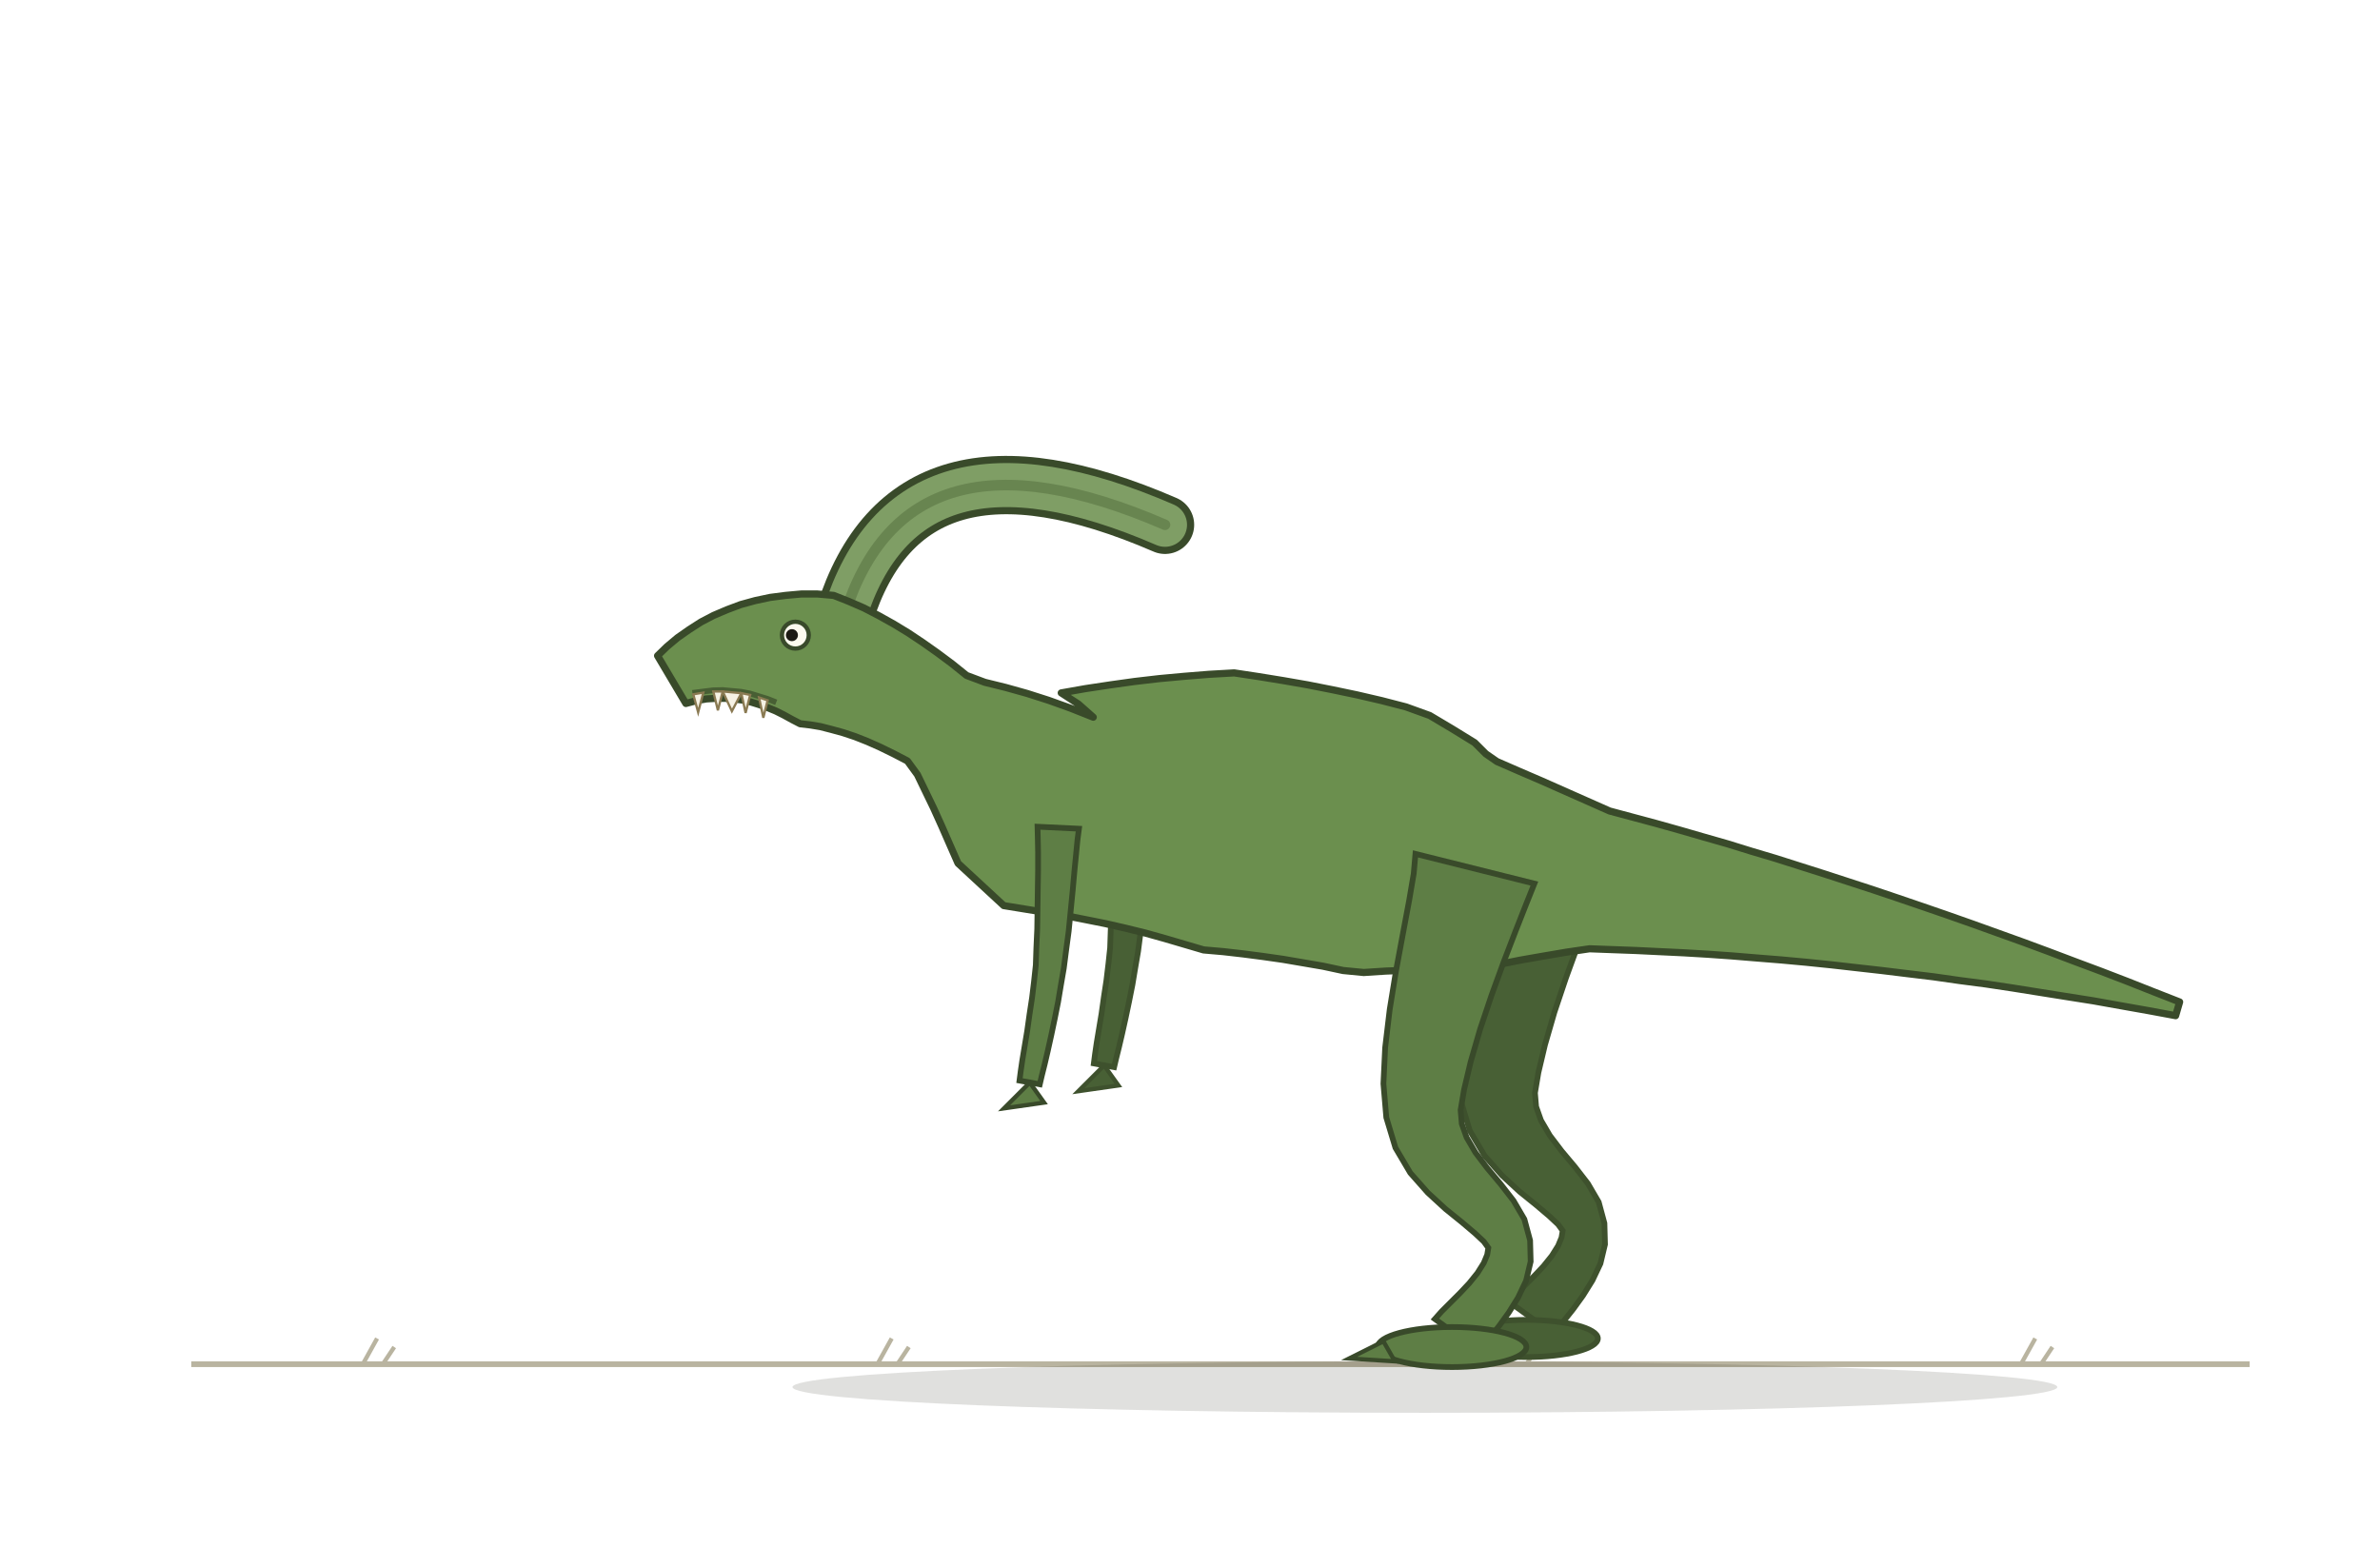
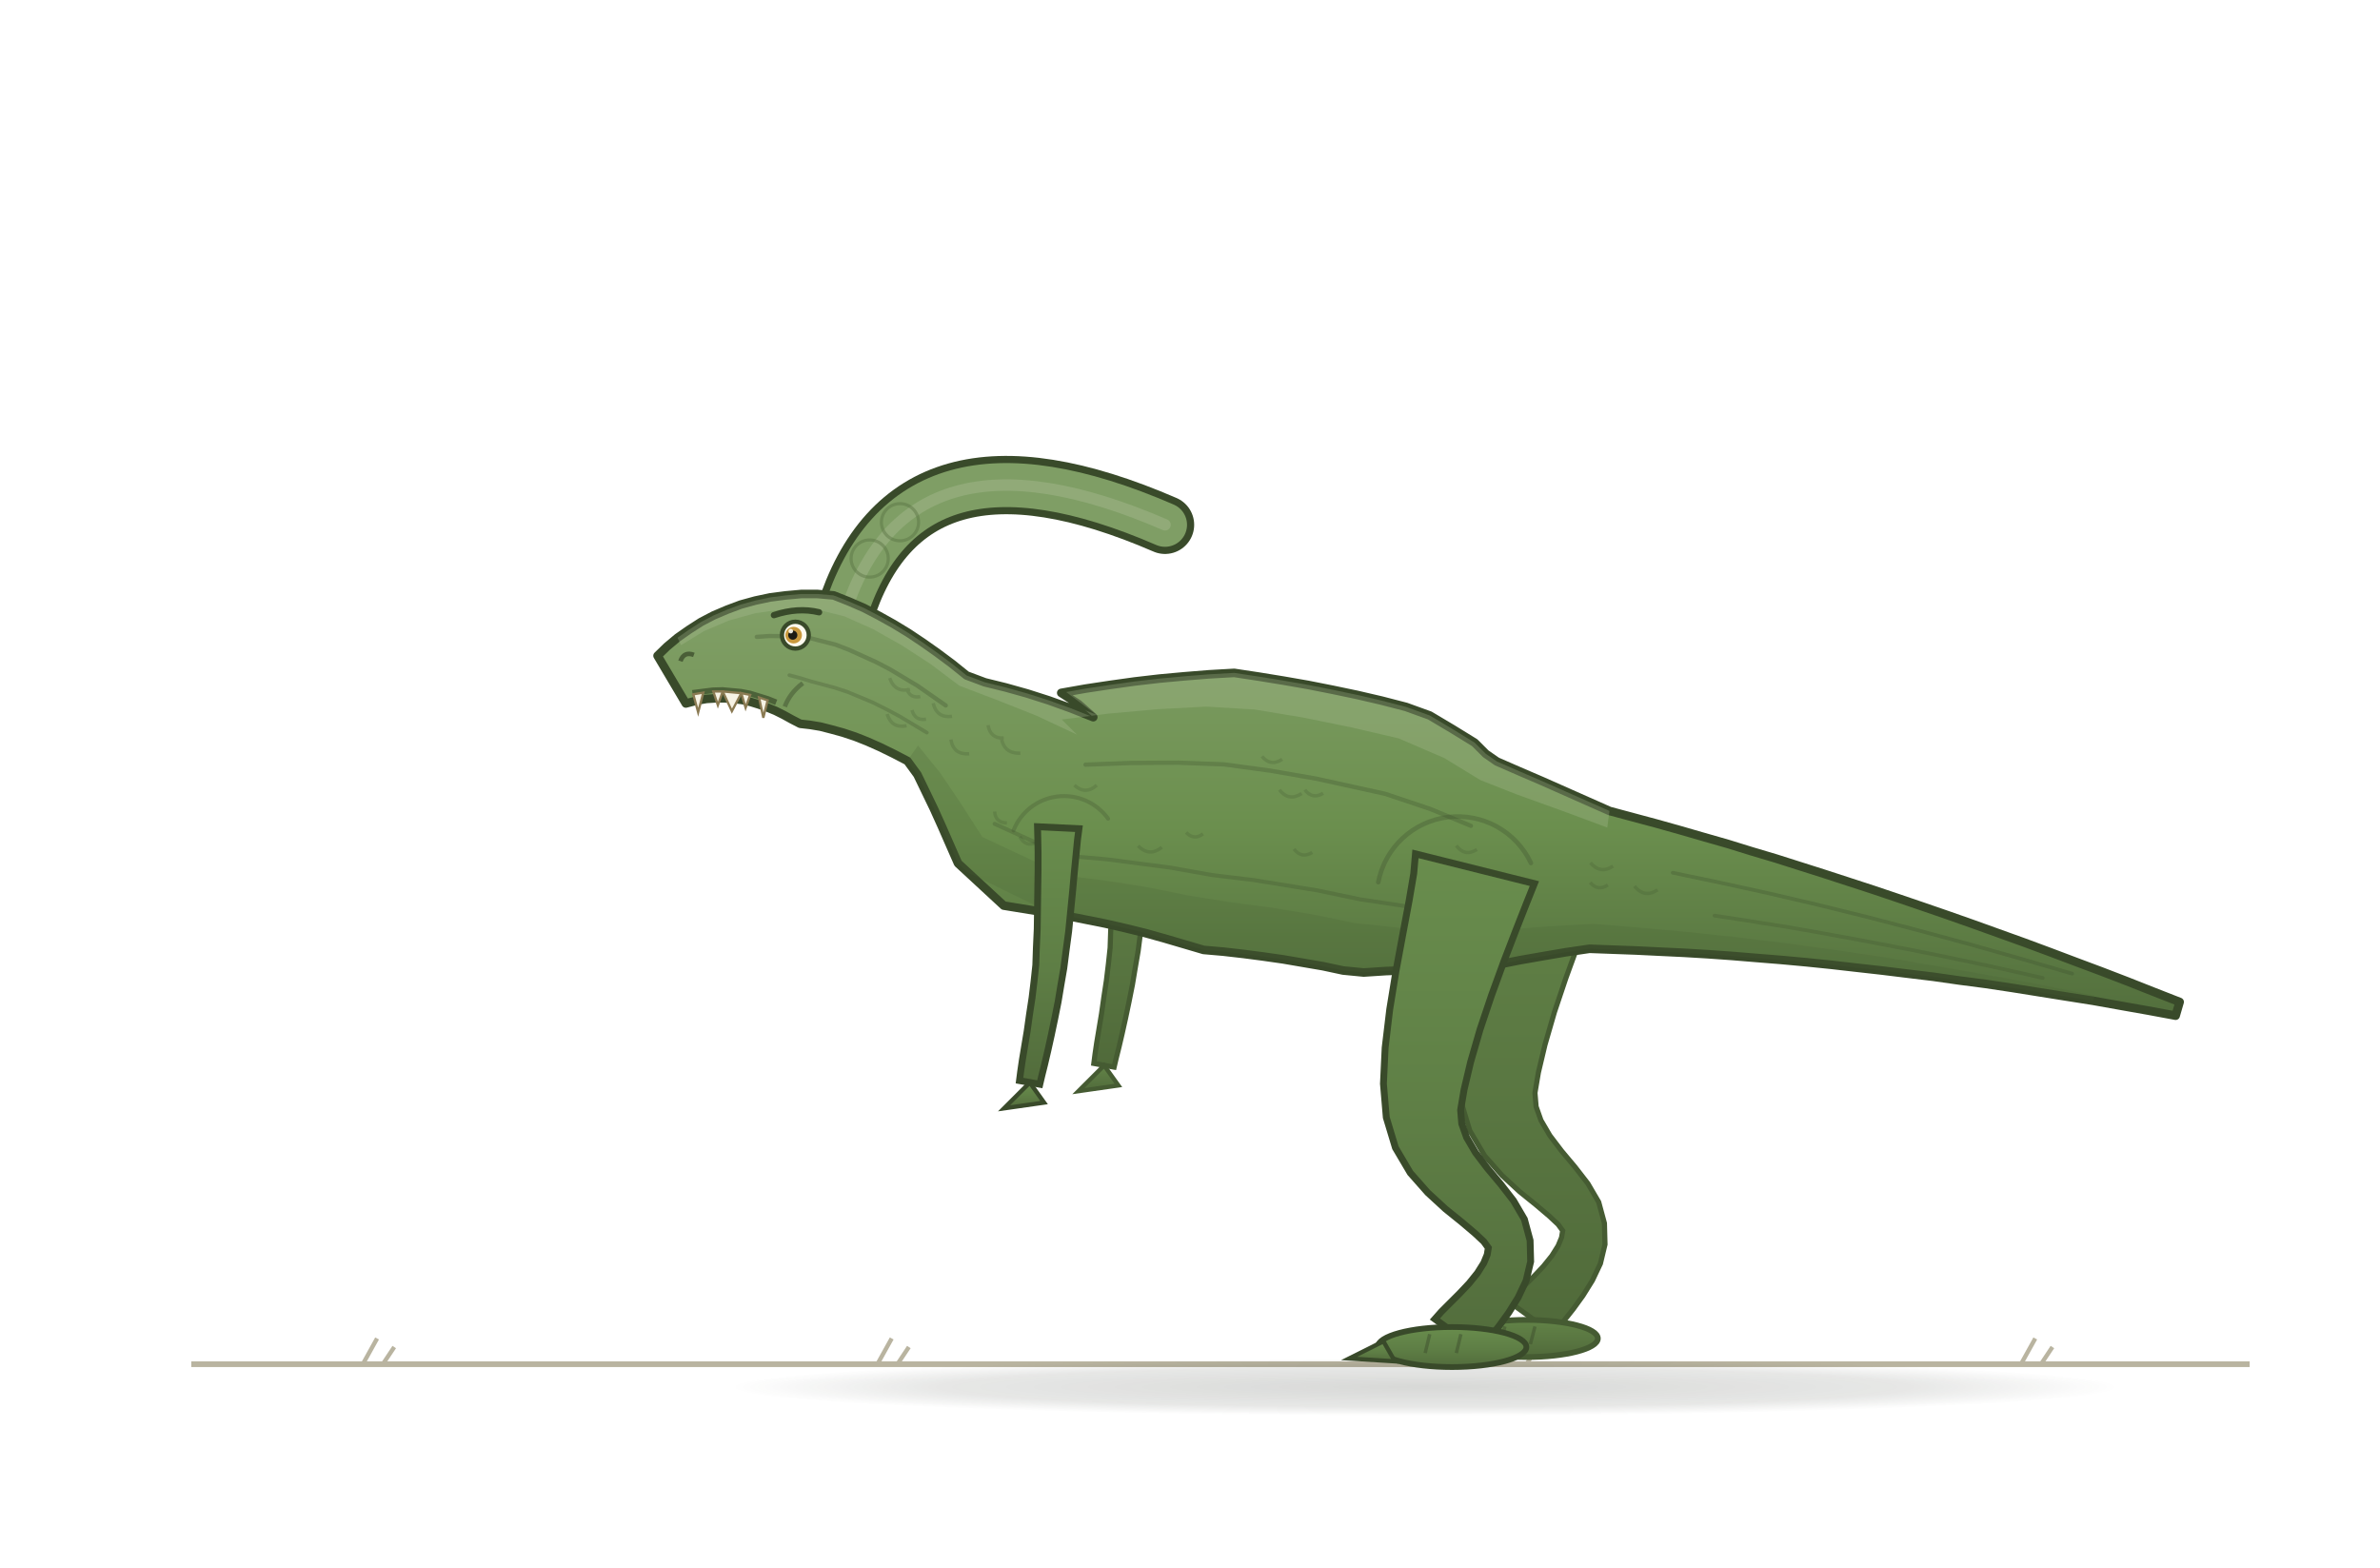
<svg xmlns="http://www.w3.org/2000/svg" viewBox="0 0 820 540" role="img" aria-label="Tyrannolophus, a hybrid dinosaur">
  <g transform="translate(453.3 470) scale(0.985) translate(-453.3 -470)">
+     <defs>
+       <clipPath id="bod-mix-rex-parasaurolophus">
+         <path d="M755.5 343.3L746.3 339.7L737.2 336.1L728.1 332.6L719 329.2L710 325.8L701.1 322.5L692.2 319.3L683.3 316.1L674.5 313L665.8 310L657 307L648.4 304.1L639.8 301.3L631.2 298.5L622.7 295.8L614.2 293.1L605.8 290.6L597.4 288L589 285.6L580.7 283.2L572.5 280.9L564.3 278.7L556.1 276.5L548.2 273L540.3 269.5L532.4 266L524.5 262.6L516.7 259.2L512.8 256.5L508.9 252.6L501.1 247.8L493.2 243.1L484.9 240.1L476.4 237.9L467.8 235.9L459.2 234.1L450.6 232.4L442 230.9L433.4 229.5L424.8 228.2L416 228.7L407.3 229.4L398.6 230.2L390 231.2L381.4 232.4L372.8 233.7L364.3 235.2L370.3 239.1L375.5 243.7L367.7 240.6L359.9 237.8L352.4 235.4L344.9 233.3L337.6 231.5L331.2 229.1L326.1 225L321 221.2L315.9 217.6L310.8 214.2L305.7 211.1L300.5 208.2L295.3 205.5L290 203.2L284.7 201.1L279 200.6L273.4 200.6L267.9 201.1L262.5 201.8L257.3 202.9L252.2 204.3L247.4 206.1L242.7 208.1L238.3 210.4L234.1 213.1L230.1 215.9L226.4 219L223.1 222.2L233 238.9L236.8 237.9L240.2 237.3L243.5 237.1L246.7 237.1L249.8 237.3L252.8 237.7L255.8 238.4L258.7 239.3L261.5 240.3L264.4 241.5L267.2 242.9L270.1 244.5L273 246L276.5 246.4L280.1 247L284 248L288 249.1L292.2 250.5L296.5 252.2L301 254.2L305.7 256.5L310.5 259L314 263.8L316.8 269.6L319.7 275.6L322.5 281.8L325.3 288.2L328.2 294.8L344.2 309.6L365.7 313.1L372.8 314.5L379.8 315.9L386.8 317.5L393.7 319.2L400.5 321.1L407.3 323.1L414.1 325.1L421 325.7L428 326.5L434.9 327.4L441.9 328.4L448.9 329.6L455.9 330.8L462.9 332.3L470.1 333L477.8 332.5L485.5 332.2L497.2 333L508.9 331.9L516.7 330.3L524.7 328.7L532.7 327.3L540.9 325.9L549.1 324.7L557.2 325L565.4 325.3L573.6 325.7L582 326.1L590.4 326.6L598.9 327.2L607.4 327.9L616.1 328.6L624.8 329.4L633.6 330.3L642.4 331.3L651.3 332.3L660.3 333.4L669.4 334.5L678.5 335.8L687.7 337L697 338.4L706.4 339.9L715.8 341.4L725.3 342.9L734.8 344.6L744.4 346.3L754.1 348.1Z" />
+       </clipPath>
+       <linearGradient id="gb-mix-rex-parasaurolophus" x1="0" y1="0" x2="0" y2="1">
+         <stop offset="0" stop-color="#82a068" />
+         <stop offset="0.55" stop-color="#6b8f4e" />
+         <stop offset="1" stop-color="#536f3d" />
+       </linearGradient>
+       <linearGradient id="gl-mix-rex-parasaurolophus" x1="0" y1="0" x2="0" y2="1">
+         <stop offset="0" stop-color="#698d4d" />
+         <stop offset="0.55" stop-color="#5e7e45" />
+         <stop offset="1" stop-color="#526c3c" />
+       </linearGradient>
+       <linearGradient id="gf-mix-rex-parasaurolophus" x1="0" y1="0" x2="0" y2="1">
+         <stop offset="0" stop-color="#628347" />
+         <stop offset="0.55" stop-color="#597641" />
+         <stop offset="1" stop-color="#506a3a" />
+       </linearGradient>
+       <radialGradient id="sh-mix-rex-parasaurolophus">
+         <stop offset="0" stop-color="#23281e" stop-opacity="0.18" />
+         <stop offset="0.7" stop-color="#23281e" stop-opacity="0.11" />
+         <stop offset="1" stop-color="#23281e" stop-opacity="0" />
+       </radialGradient>
+     </defs>
    <line x1="60" y1="470" x2="780" y2="470" stroke="#b9b4a0" stroke-width="2" />
    <path d="M120 470l5 -9 M127 470l4 -6" stroke="#b9b4a0" stroke-width="1.5" fill="none" />
    <path d="M300 470l5 -9 M307 470l4 -6" stroke="#b9b4a0" stroke-width="1.5" fill="none" />
    <path d="M520 470l5 -9 M527 470l4 -6" stroke="#b9b4a0" stroke-width="1.5" fill="none" />
    <path d="M700 470l5 -9 M707 470l4 -6" stroke="#b9b4a0" stroke-width="1.5" fill="none" />
-     <ellipse cx="491.5" cy="478" rx="221.2" ry="9" fill="rgba(30,30,20,0.14)" />
-     <path d="M514.2 285.5L513.6 292.4L512 301.8L509.8 313.5L507.4 326.4L505.2 339.9L503.6 353.3L503 365.9L504 377.7L507.2 388.3L512.4 397.1L518.5 404L524.7 409.7L530.4 414.3L535 418.2L538.1 421.1L539.7 423.3L539.3 425.7L538.1 428.6L535.9 432.1L533 435.7L529.7 439.2L526.4 442.5L523.3 445.6L521 448.2L537 459.8L538.2 457.6L540.3 454.6L543.4 450.7L546.8 446L550.1 440.7L552.9 434.8L554.5 428.1L554.3 420.7L552.3 413.3L548.5 406.8L544 401L539.3 395.4L535.2 390L532.1 384.7L530.4 379.9L530 375.1L531.2 368L533.5 358.3L536.8 346.9L540.8 335L545.1 323.2L549.3 312.3L553 302.9L555.8 295.9Z" fill="#486035" stroke="#3e512d" stroke-width="2" />
-     <ellipse cx="527" cy="461" rx="25" ry="6.5" fill="#486035" stroke="#3e512d" stroke-width="2" />
-     <path d="M382 276L382.1 279.8L382.2 285L382.2 291.1L382.1 297.8L382 304.8L381.9 311.8L381.6 318.4L381.4 324.4L380.8 330L380.1 335.8L379.2 341.7L378.4 347.4L377.5 352.8L376.7 357.6L376.1 361.7L375.7 364.8L382.8 366.1L383.5 363.1L384.5 359.1L385.6 354.4L386.8 349L388 343.3L389.2 337.3L390.2 331.3L391.2 325.5L392 319.3L392.9 312.6L393.6 305.5L394.3 298.4L394.9 291.7L395.5 285.6L396 280.5L396.5 276.7Z" fill="#486035" stroke="#3e512d" stroke-width="2" />
-     <path d="M379.3 365.5L370.3 374.5L384.3 372.5Z" fill="#486035" stroke="#3e512d" stroke-width="1.5" />
+     <ellipse cx="491.5" cy="478" rx="242.3" ry="10" fill="url(#sh-mix-rex-parasaurolophus)" />
+     <path d="M514.2 285.5L513.6 292.4L512 301.8L509.8 313.5L507.4 326.4L505.2 339.9L503.6 353.3L503 365.9L504 377.7L507.2 388.3L512.4 397.1L518.5 404L524.7 409.7L530.4 414.3L535 418.2L538.1 421.1L539.7 423.3L539.3 425.7L538.1 428.6L535.9 432.1L533 435.7L529.7 439.2L526.4 442.5L523.3 445.6L521 448.2L537 459.8L538.2 457.6L540.3 454.6L543.4 450.7L546.8 446L550.1 440.7L552.9 434.8L554.5 428.1L554.3 420.7L552.3 413.3L548.5 406.8L544 401L539.3 395.4L535.2 390L532.1 384.7L530.4 379.9L530 375.1L531.2 368L533.5 358.3L536.8 346.9L540.8 335L545.1 323.2L549.3 312.3L553 302.9L555.8 295.9Z" fill="url(#gf-mix-rex-parasaurolophus)" stroke="#455b32" stroke-width="1.8" />
+     <ellipse cx="527" cy="461" rx="25" ry="6.5" fill="url(#gf-mix-rex-parasaurolophus)" stroke="#455b32" stroke-width="2" />
+     <path d="M519.5 456.8L517.9 463M530 456.8L528.4 463" fill="none" stroke="#394a2a" stroke-width="1.2" opacity="0.45" />
+     <path d="M382 276L382.1 279.8L382.2 285L382.2 291.1L382.1 297.8L382 304.8L381.9 311.8L381.6 318.4L381.4 324.4L380.8 330L380.1 335.8L379.2 341.7L378.4 347.4L377.5 352.8L376.7 357.6L376.1 361.7L375.7 364.8L382.8 366.1L383.5 363.1L384.5 359.1L385.6 354.4L386.8 349L388 343.3L389.2 337.3L390.2 331.3L391.2 325.5L392 319.3L392.9 312.6L393.6 305.5L394.3 298.4L394.9 291.7L395.5 285.6L396 280.5L396.5 276.7Z" fill="url(#gf-mix-rex-parasaurolophus)" stroke="#455b32" stroke-width="1.8" />
+     <path d="M379.3 365.5L370.3 374.5L384.3 372.5Z" fill="url(#gf-mix-rex-parasaurolophus)" stroke="#455b32" stroke-width="1.5" />
    <path d="M288.5 207.9Q310.6 137.4 400.6 176.4" fill="none" stroke="#394a2a" stroke-width="20.4" stroke-linecap="round" />
    <path d="M288.5 207.9Q310.6 137.4 400.6 176.4" fill="none" stroke="#7f9e65" stroke-width="15.4" stroke-linecap="round" />
-     <path d="M288.5 207.9Q310.6 137.4 400.6 176.4" fill="none" stroke="#526c3c" stroke-width="3.7" stroke-linecap="round" opacity="0.5" />
-     <defs>
-       <clipPath id="bod-mix-rex-parasaurolophus">
-         <path d="M755.5 343.3L746.3 339.7L737.2 336.1L728.1 332.6L719 329.2L710 325.8L701.1 322.5L692.2 319.3L683.3 316.1L674.5 313L665.8 310L657 307L648.4 304.1L639.8 301.3L631.2 298.5L622.7 295.8L614.2 293.1L605.8 290.6L597.4 288L589 285.6L580.7 283.2L572.5 280.9L564.3 278.7L556.1 276.5L548.2 273L540.3 269.5L532.4 266L524.5 262.6L516.7 259.2L512.8 256.5L508.9 252.6L501.1 247.8L493.2 243.1L484.9 240.1L476.4 237.9L467.8 235.9L459.2 234.1L450.6 232.4L442 230.9L433.4 229.5L424.8 228.2L416 228.7L407.3 229.4L398.6 230.2L390 231.2L381.4 232.4L372.8 233.7L364.3 235.2L370.3 239.1L375.5 243.7L367.7 240.6L359.9 237.8L352.4 235.4L344.9 233.3L337.6 231.5L331.2 229.1L326.1 225L321 221.2L315.9 217.6L310.8 214.2L305.7 211.1L300.5 208.2L295.3 205.5L290 203.2L284.7 201.1L279 200.6L273.4 200.6L267.9 201.1L262.5 201.8L257.3 202.9L252.2 204.3L247.4 206.1L242.7 208.1L238.3 210.4L234.1 213.1L230.1 215.9L226.4 219L223.1 222.2L233 238.9L236.8 237.9L240.2 237.3L243.5 237.1L246.7 237.1L249.8 237.3L252.8 237.7L255.8 238.4L258.7 239.3L261.5 240.3L264.4 241.5L267.2 242.9L270.1 244.5L273 246L276.5 246.4L280.1 247L284 248L288 249.1L292.2 250.5L296.5 252.2L301 254.2L305.7 256.5L310.5 259L314 263.8L316.8 269.6L319.7 275.6L322.5 281.8L325.3 288.2L328.2 294.8L344.2 309.6L365.7 313.1L372.8 314.5L379.8 315.9L386.8 317.5L393.7 319.2L400.5 321.1L407.3 323.1L414.1 325.1L421 325.7L428 326.5L434.9 327.4L441.9 328.4L448.9 329.6L455.9 330.8L462.9 332.3L470.1 333L477.8 332.5L485.5 332.2L497.2 333L508.9 331.9L516.7 330.3L524.7 328.7L532.7 327.3L540.9 325.9L549.1 324.7L557.2 325L565.4 325.3L573.6 325.7L582 326.1L590.4 326.6L598.9 327.2L607.4 327.9L616.1 328.6L624.8 329.4L633.6 330.3L642.4 331.3L651.3 332.3L660.3 333.4L669.4 334.5L678.5 335.8L687.7 337L697 338.4L706.4 339.9L715.8 341.4L725.3 342.9L734.8 344.6L744.4 346.3L754.1 348.1Z" />
-       </clipPath>
-     </defs>
-     <path d="M755.5 343.3L746.3 339.7L737.2 336.1L728.1 332.6L719 329.2L710 325.8L701.1 322.5L692.2 319.3L683.3 316.1L674.5 313L665.8 310L657 307L648.4 304.1L639.8 301.3L631.2 298.5L622.7 295.8L614.2 293.1L605.8 290.6L597.4 288L589 285.6L580.7 283.2L572.5 280.9L564.3 278.7L556.1 276.5L548.2 273L540.3 269.5L532.4 266L524.5 262.6L516.7 259.2L512.8 256.5L508.9 252.6L501.1 247.8L493.2 243.1L484.9 240.1L476.4 237.9L467.8 235.9L459.2 234.1L450.6 232.4L442 230.9L433.4 229.5L424.8 228.2L416 228.7L407.3 229.4L398.6 230.2L390 231.2L381.4 232.4L372.8 233.7L364.3 235.2L370.3 239.1L375.5 243.7L367.7 240.6L359.9 237.8L352.4 235.4L344.9 233.3L337.6 231.5L331.2 229.1L326.1 225L321 221.2L315.9 217.6L310.8 214.2L305.7 211.1L300.5 208.2L295.3 205.5L290 203.2L284.7 201.1L279 200.6L273.4 200.6L267.9 201.1L262.5 201.8L257.3 202.9L252.2 204.3L247.4 206.1L242.7 208.1L238.3 210.4L234.1 213.1L230.1 215.9L226.4 219L223.1 222.2L233 238.9L236.8 237.9L240.2 237.3L243.5 237.1L246.7 237.1L249.8 237.3L252.8 237.7L255.8 238.4L258.7 239.3L261.5 240.3L264.4 241.5L267.2 242.9L270.1 244.5L273 246L276.5 246.4L280.1 247L284 248L288 249.1L292.2 250.5L296.5 252.2L301 254.2L305.7 256.5L310.5 259L314 263.8L316.8 269.6L319.7 275.6L322.5 281.8L325.3 288.2L328.2 294.8L344.2 309.6L365.7 313.1L372.8 314.5L379.8 315.9L386.8 317.5L393.7 319.2L400.5 321.1L407.3 323.1L414.1 325.1L421 325.7L428 326.5L434.9 327.4L441.9 328.4L448.9 329.6L455.9 330.8L462.9 332.3L470.1 333L477.8 332.5L485.5 332.2L497.2 333L508.9 331.9L516.7 330.3L524.7 328.7L532.7 327.3L540.9 325.9L549.1 324.7L557.2 325L565.4 325.3L573.6 325.7L582 326.1L590.4 326.6L598.9 327.2L607.4 327.9L616.1 328.6L624.8 329.4L633.6 330.3L642.4 331.3L651.3 332.3L660.3 333.4L669.4 334.5L678.5 335.8L687.7 337L697 338.4L706.4 339.9L715.8 341.4L725.3 342.9L734.8 344.6L744.4 346.3L754.1 348.1Z" fill="#6b8f4e" stroke="#394a2a" stroke-width="2.5" stroke-linejoin="round" />
+     <path d="M288.5 207.9Q310.6 137.4 400.6 176.4" fill="none" stroke="#9cb385" stroke-width="4" stroke-linecap="round" opacity="0.6" />
+     <circle cx="297.3" cy="188.2" r="6.5" fill="none" stroke="#526c3c" stroke-width="1.1" opacity="0.4" />
+     <circle cx="307.9" cy="175.5" r="6.5" fill="none" stroke="#526c3c" stroke-width="1.1" opacity="0.4" />
+     <path d="M755.5 343.3L746.3 339.7L737.2 336.1L728.1 332.6L719 329.2L710 325.8L701.1 322.5L692.2 319.3L683.3 316.1L674.5 313L665.8 310L657 307L648.4 304.1L639.8 301.3L631.2 298.5L622.7 295.8L614.2 293.1L605.8 290.6L597.4 288L589 285.6L580.7 283.2L572.5 280.9L564.3 278.7L556.1 276.5L548.2 273L540.3 269.5L532.4 266L524.5 262.6L516.7 259.2L512.8 256.5L508.9 252.6L501.1 247.8L493.2 243.1L484.9 240.1L476.4 237.9L467.8 235.9L459.2 234.1L450.6 232.4L442 230.9L433.4 229.5L424.8 228.2L416 228.7L407.3 229.4L398.6 230.2L390 231.2L381.4 232.4L372.8 233.7L364.3 235.2L370.3 239.1L375.5 243.7L367.7 240.6L359.9 237.8L352.4 235.4L344.9 233.3L337.6 231.5L331.2 229.1L326.1 225L321 221.2L315.9 217.6L310.8 214.2L305.7 211.1L300.5 208.2L295.3 205.5L290 203.2L284.7 201.1L279 200.6L273.4 200.6L267.9 201.1L262.5 201.8L257.3 202.9L252.2 204.3L247.4 206.1L242.7 208.1L238.3 210.4L234.1 213.1L230.1 215.9L226.4 219L223.1 222.2L233 238.9L236.8 237.9L240.2 237.3L243.5 237.1L246.7 237.1L249.8 237.3L252.8 237.7L255.8 238.4L258.7 239.3L261.5 240.3L264.4 241.5L267.2 242.9L270.1 244.5L273 246L276.5 246.4L280.1 247L284 248L288 249.1L292.2 250.5L296.5 252.2L301 254.2L305.7 256.5L310.5 259L314 263.8L316.8 269.6L319.7 275.6L322.5 281.8L325.3 288.2L328.2 294.8L344.2 309.6L365.7 313.1L372.8 314.5L379.8 315.9L386.8 317.5L393.7 319.2L400.5 321.1L407.3 323.1L414.1 325.1L421 325.7L428 326.5L434.9 327.4L441.9 328.4L448.9 329.6L455.9 330.8L462.9 332.3L470.1 333L477.8 332.5L485.5 332.2L497.2 333L508.9 331.9L516.7 330.3L524.7 328.7L532.7 327.3L540.9 325.9L549.1 324.7L557.2 325L565.4 325.3L573.6 325.7L582 326.1L590.4 326.6L598.9 327.2L607.4 327.9L616.1 328.6L624.8 329.4L633.6 330.3L642.4 331.3L651.3 332.3L660.3 333.4L669.4 334.5L678.5 335.8L687.7 337L697 338.4L706.4 339.9L715.8 341.4L725.3 342.9L734.8 344.6L744.4 346.3L754.1 348.1Z" fill="url(#gb-mix-rex-parasaurolophus)" stroke="#394a2a" stroke-width="3" stroke-linejoin="round" />
+     <g clip-path="url(#bod-mix-rex-parasaurolophus)">
+       <path d="M725.2 343.1L706.3 340.1L687.6 337.4L669.3 335L651.2 332.8L633.4 330.9L615.9 329.3L598.7 328L581.8 326.9L565.2 326.2L548.9 325.7L532.6 328.4L516.6 331.6L496.9 334.5L477.3 334.2L462.5 334.1L448.5 331.4L434.6 329.3L420.8 327.6L407.2 324.9L393.6 321L379.8 317.6L365.8 314.7L327.3 295.9L321.8 282.7L316.3 270.3L310 259.6L314.2 253.6L321.9 263.1L329.2 273.9L336.7 285.6L365.5 299.1L380.1 300.9L394.6 303.2L408.9 306.1L423.3 308.4L437.8 310.3L452.3 312.7L466.9 315.7L482 317.3L500 319.2L518.1 318.1L534.1 316.9L550.3 316L566.7 317.3L583.2 318.8L600.1 320.6L617.3 322.7L634.7 325.1L652.4 327.7L670.3 330.7L688.5 333.9L707 337.3L725.8 341.1Z" fill="#475d34" opacity="0.2" />
+       <path d="M556.2 275.5L540.4 268.3L524.7 261.2L513.1 255L501.6 246.1L485.3 238.2L468.2 234.1L451 230.5L433.7 227.5L416.2 226.8L398.7 228.4L381.4 230.7L364.3 233.6L376.4 242.7L360.7 236.9L345.5 232.5L331.6 228.5L321.4 220.5L311.2 213.5L300.8 207.4L290.3 202.3L279.2 199.7L267.9 200.3L257.2 202.2L247.3 205.4L238.1 209.9L229.9 215.5L231.3 218.5L239.3 213.6L248 209.9L257.4 207.3L267.5 205.9L277.9 205.8L288.4 208.4L298.5 212.9L308.6 218.6L318.6 225.1L328.7 232.7L341.6 237.6L355.5 243.1L369.8 249.8L364.5 244.5L381.2 242.4L398 240.9L415 240L431.9 241L448.8 243.8L465.5 247.2L482.3 251.1L498.3 258L510.9 265.7L523.6 270.7L539.4 276.4L555.3 282.3Z" fill="#b4c59f" opacity="0.26" />
+     </g>
+     <g clip-path="url(#bod-mix-rex-parasaurolophus)">
+       <g fill="none" stroke="#394a2a" stroke-width="1.2" opacity="0.2">
+         <path d="M332.1 256.5Q326.6 256.9 325.7 251.5" />
+         <path d="M345.3 280.7Q341.3 280.6 341 276.7" />
+         <path d="M317 244.4Q313.1 245 312.1 241.2" />
+         <path d="M399.5 289.2Q395.1 292.7 391.2 288.7" />
+         <path d="M413.9 284.5Q410.7 286.9 408 284" />
+         <path d="M557.3 295.8Q552.9 298.7 549.4 294.6" />
+         <path d="M448.4 270.4Q443.9 273.3 440.6 269.1" />
+         <path d="M355.6 287.6Q351.8 289.2 349.8 285.5" />
+         <path d="M515.1 312.5Q510.6 315.8 506.9 311.6" />
+         <path d="M315 236.5Q311.3 237.2 310.2 233.6" />
+         <path d="M311.4 234Q306.1 235.2 304.3 230" />
+         <path d="M376.7 267.5Q372.8 271 368.9 267.5" />
+         <path d="M326.1 243.4Q320.8 244.1 319.5 238.8" />
+         <path d="M455.9 270.3Q452.2 272.6 449.5 269.1" />
+         <path d="M452.1 291Q448.4 293.3 445.7 289.8" />
+         <path d="M441.6 258.4Q437.6 261.1 434.5 257.4" />
+         <path d="M310.2 246.7Q305 247.7 303.4 242.6" />
+         <path d="M572.9 304.1Q568.3 307.1 564.8 302.8" />
+         <path d="M344.2 251Q339.5 251.2 338.7 246.5" />
+         <path d="M509.7 290Q505.4 292.6 502.5 288.6" />
+         <path d="M350 256.3Q344.1 256.5 343.3 250.6" />
+         <path d="M555.5 302.4Q552 304.7 549.3 301.5" />
+       </g>
+       <g fill="none" stroke="#394a2a" stroke-linecap="round">
+         <path d="M323.9 239.6L314 232.7L304.3 226.9L299.5 224.4L290 220.1L285.3 218.3L275.9 215.9L271.2 215.4L262.2 215.3L257.8 215.6" stroke-width="1.5" opacity="0.3" />
+         <path d="M317.3 249.1L307.6 243.3L302.9 240.8L298.3 238.5L289.4 234.8L285.1 233.4L276.9 231.2L273 230L269.2 229" stroke-width="1.3" opacity="0.26" />
+         <path d="M507.6 281.7L493.4 275.8L477.6 270.5L453.5 265.2L437.4 262.4L421.3 260.2L405.1 259.6L388.9 259.7L372.8 260.3" stroke-width="1.5" opacity="0.28" />
+         <path d="M484.1 309.7L468.8 307.4L454 304.3L431.8 300.7L417 298.9L402.4 296.3L380.2 293.4L365.4 292.1L341 281" stroke-width="1.4" opacity="0.26" />
+         <path d="M717.9 333.4L699.7 328.1L681.6 323L663.9 318.2L646.3 313.6L628.9 309.3L611.8 305.3L594.9 301.6L578.2 298.1" stroke-width="1.3" opacity="0.28" />
+         <path d="M707.6 334.9L689.3 330.8L671.2 327L662.2 325.2L644.5 321.8L627 318.6L618.4 317.1L601.3 314.4L592.8 313.1" stroke-width="1.3" opacity="0.24" />
+         <path d="M475.2 301.4A28.3 28.3 0 0 1 528.6 294.7" stroke-width="1.6" opacity="0.3" />
+         <path d="M347.6 283.3A19 19 0 0 1 380.7 279.2" stroke-width="1.4" opacity="0.26" />
+       </g>
+     </g>
    <path d="M264.6 238.5L261.6 237.3L255.4 235.4L252.3 234.8L245.8 234.2L242.4 234.3L235.3 235.2" fill="none" stroke="#394a2a" stroke-width="2" opacity="0.7" />
+     <path d="M267.6 240Q269.4 235.2 273.9 231.8" fill="none" stroke="#394a2a" stroke-width="1.6" opacity="0.45" />
+     <path d="M235.8 221.9Q232.3 220.6 231.1 224.1" fill="none" stroke="#394a2a" stroke-width="1.6" opacity="0.75" />
    <g opacity="1">
      <path d="M261.6 237.8L260.1 243.9L258.6 236.8Z" fill="#f6f2e4" stroke="#8a7a52" stroke-width="0.8" />
-       <path d="M255.5 235.9L253.9 242.2L252.4 235.3Z" fill="#f6f2e4" stroke="#8a7a52" stroke-width="0.8" />
+       <path d="M255.5 235.9L253.9 240.4L252.4 235.3Z" fill="#f6f2e4" stroke="#8a7a52" stroke-width="0.8" />
      <path d="M252.4 235.3L249.1 241.6L245.9 234.7Z" fill="#f6f2e4" stroke="#8a7a52" stroke-width="0.8" />
-       <path d="M245.9 234.7L244.2 241.3L242.6 234.7Z" fill="#f6f2e4" stroke="#8a7a52" stroke-width="0.8" />
+       <path d="M245.9 234.7L244.2 239.5L242.6 234.7Z" fill="#f6f2e4" stroke="#8a7a52" stroke-width="0.8" />
      <path d="M239.1 235.1L237.3 242L235.6 235.7Z" fill="#f6f2e4" stroke="#8a7a52" stroke-width="0.8" />
    </g>
    <circle cx="271.3" cy="215" r="4.7" fill="#fdfaef" stroke="#394a2a" stroke-width="1.5" />
-     <circle cx="270.1" cy="215" r="2.1" fill="#1c1a14" />
-     <path d="M488.2 291.5L487.6 298.4L486 307.8L483.8 319.5L481.4 332.4L479.2 345.9L477.6 359.3L477 371.9L478 383.7L481.2 394.3L486.4 403.1L492.5 410L498.7 415.7L504.4 420.3L509 424.2L512.1 427.1L513.7 429.3L513.3 431.7L512.1 434.6L509.9 438.1L507 441.7L503.7 445.2L500.4 448.5L497.3 451.6L495 454.2L511 465.8L512.2 463.6L514.3 460.6L517.4 456.7L520.8 452L524.1 446.7L526.9 440.8L528.5 434.1L528.3 426.7L526.3 419.3L522.5 412.8L518 407L513.3 401.4L509.2 396L506.1 390.7L504.4 385.9L504 381.1L505.2 374L507.5 364.3L510.8 352.9L514.8 341L519.1 329.2L523.3 318.3L527 308.9L529.8 301.9Z" fill="#5e7e45" stroke="#394a2a" stroke-width="2" />
-     <ellipse cx="501" cy="464" rx="26" ry="7" fill="#5e7e45" stroke="#394a2a" stroke-width="2" />
-     <path d="M477 462L465 468L481 469Z" fill="#5e7e45" stroke="#394a2a" stroke-width="1.5" />
-     <path d="M356 282L356.1 285.8L356.2 291L356.2 297.1L356.1 303.8L356 310.8L355.9 317.8L355.6 324.4L355.4 330.4L354.8 336L354.1 341.8L353.2 347.7L352.4 353.4L351.5 358.8L350.7 363.6L350.1 367.7L349.7 370.8L356.8 372.1L357.5 369.1L358.5 365.1L359.6 360.4L360.8 355L362 349.3L363.2 343.3L364.2 337.3L365.2 331.5L366 325.3L366.9 318.6L367.6 311.5L368.3 304.4L368.9 297.7L369.5 291.6L370 286.5L370.5 282.7Z" fill="#5e7e45" stroke="#394a2a" stroke-width="2" />
-     <path d="M353.3 371.5L344.3 380.5L358.3 378.5Z" fill="#5e7e45" stroke="#394a2a" stroke-width="1.5" />
+     <circle cx="270.7" cy="215" r="2.9" fill="#c9983d" />
+     <circle cx="270.4" cy="215" r="1.6" fill="#1c1a14" />
+     <circle cx="269.7" cy="213.6" r="0.8" fill="#fdfaef" opacity="0.9" />
+     <path d="M279.6 207Q272.2 205.2 263.8 208" fill="none" stroke="#394a2a" stroke-width="2.2" stroke-linecap="round" />
+     <path d="M488.2 291.5L487.6 298.4L486 307.8L483.8 319.5L481.4 332.4L479.2 345.9L477.6 359.3L477 371.9L478 383.7L481.2 394.3L486.4 403.1L492.5 410L498.7 415.7L504.4 420.3L509 424.2L512.1 427.1L513.7 429.3L513.3 431.7L512.1 434.6L509.9 438.1L507 441.7L503.7 445.2L500.4 448.5L497.3 451.6L495 454.2L511 465.8L512.2 463.6L514.3 460.6L517.4 456.7L520.8 452L524.1 446.7L526.9 440.8L528.5 434.1L528.3 426.7L526.3 419.3L522.5 412.8L518 407L513.3 401.4L509.2 396L506.1 390.7L504.4 385.9L504 381.1L505.2 374L507.5 364.3L510.8 352.9L514.8 341L519.1 329.2L523.3 318.3L527 308.9L529.8 301.9Z" fill="url(#gl-mix-rex-parasaurolophus)" stroke="#394a2a" stroke-width="2.4" />
+     <ellipse cx="501" cy="464" rx="26" ry="7" fill="url(#gl-mix-rex-parasaurolophus)" stroke="#394a2a" stroke-width="2" />
+     <path d="M493.2 459.5L491.6 466.1M504.1 459.5L502.5 466.1" fill="none" stroke="#394a2a" stroke-width="1.2" opacity="0.45" />
+     <path d="M477 462L465 468L481 469Z" fill="url(#gl-mix-rex-parasaurolophus)" stroke="#394a2a" stroke-width="1.5" />
+     <path d="M356 282L356.1 285.8L356.2 291L356.2 297.1L356.1 303.8L356 310.8L355.9 317.8L355.6 324.4L355.4 330.4L354.8 336L354.1 341.8L353.2 347.7L352.4 353.4L351.5 358.8L350.7 363.6L350.1 367.7L349.7 370.8L356.8 372.1L357.5 369.1L358.5 365.1L359.6 360.4L360.8 355L362 349.3L363.2 343.3L364.2 337.3L365.2 331.5L366 325.3L366.9 318.6L367.6 311.5L368.3 304.4L368.9 297.7L369.5 291.6L370 286.5L370.5 282.7Z" fill="url(#gl-mix-rex-parasaurolophus)" stroke="#394a2a" stroke-width="2.4" />
+     <path d="M353.3 371.5L344.3 380.5L358.3 378.5Z" fill="url(#gl-mix-rex-parasaurolophus)" stroke="#394a2a" stroke-width="1.5" />
  </g>
</svg>
